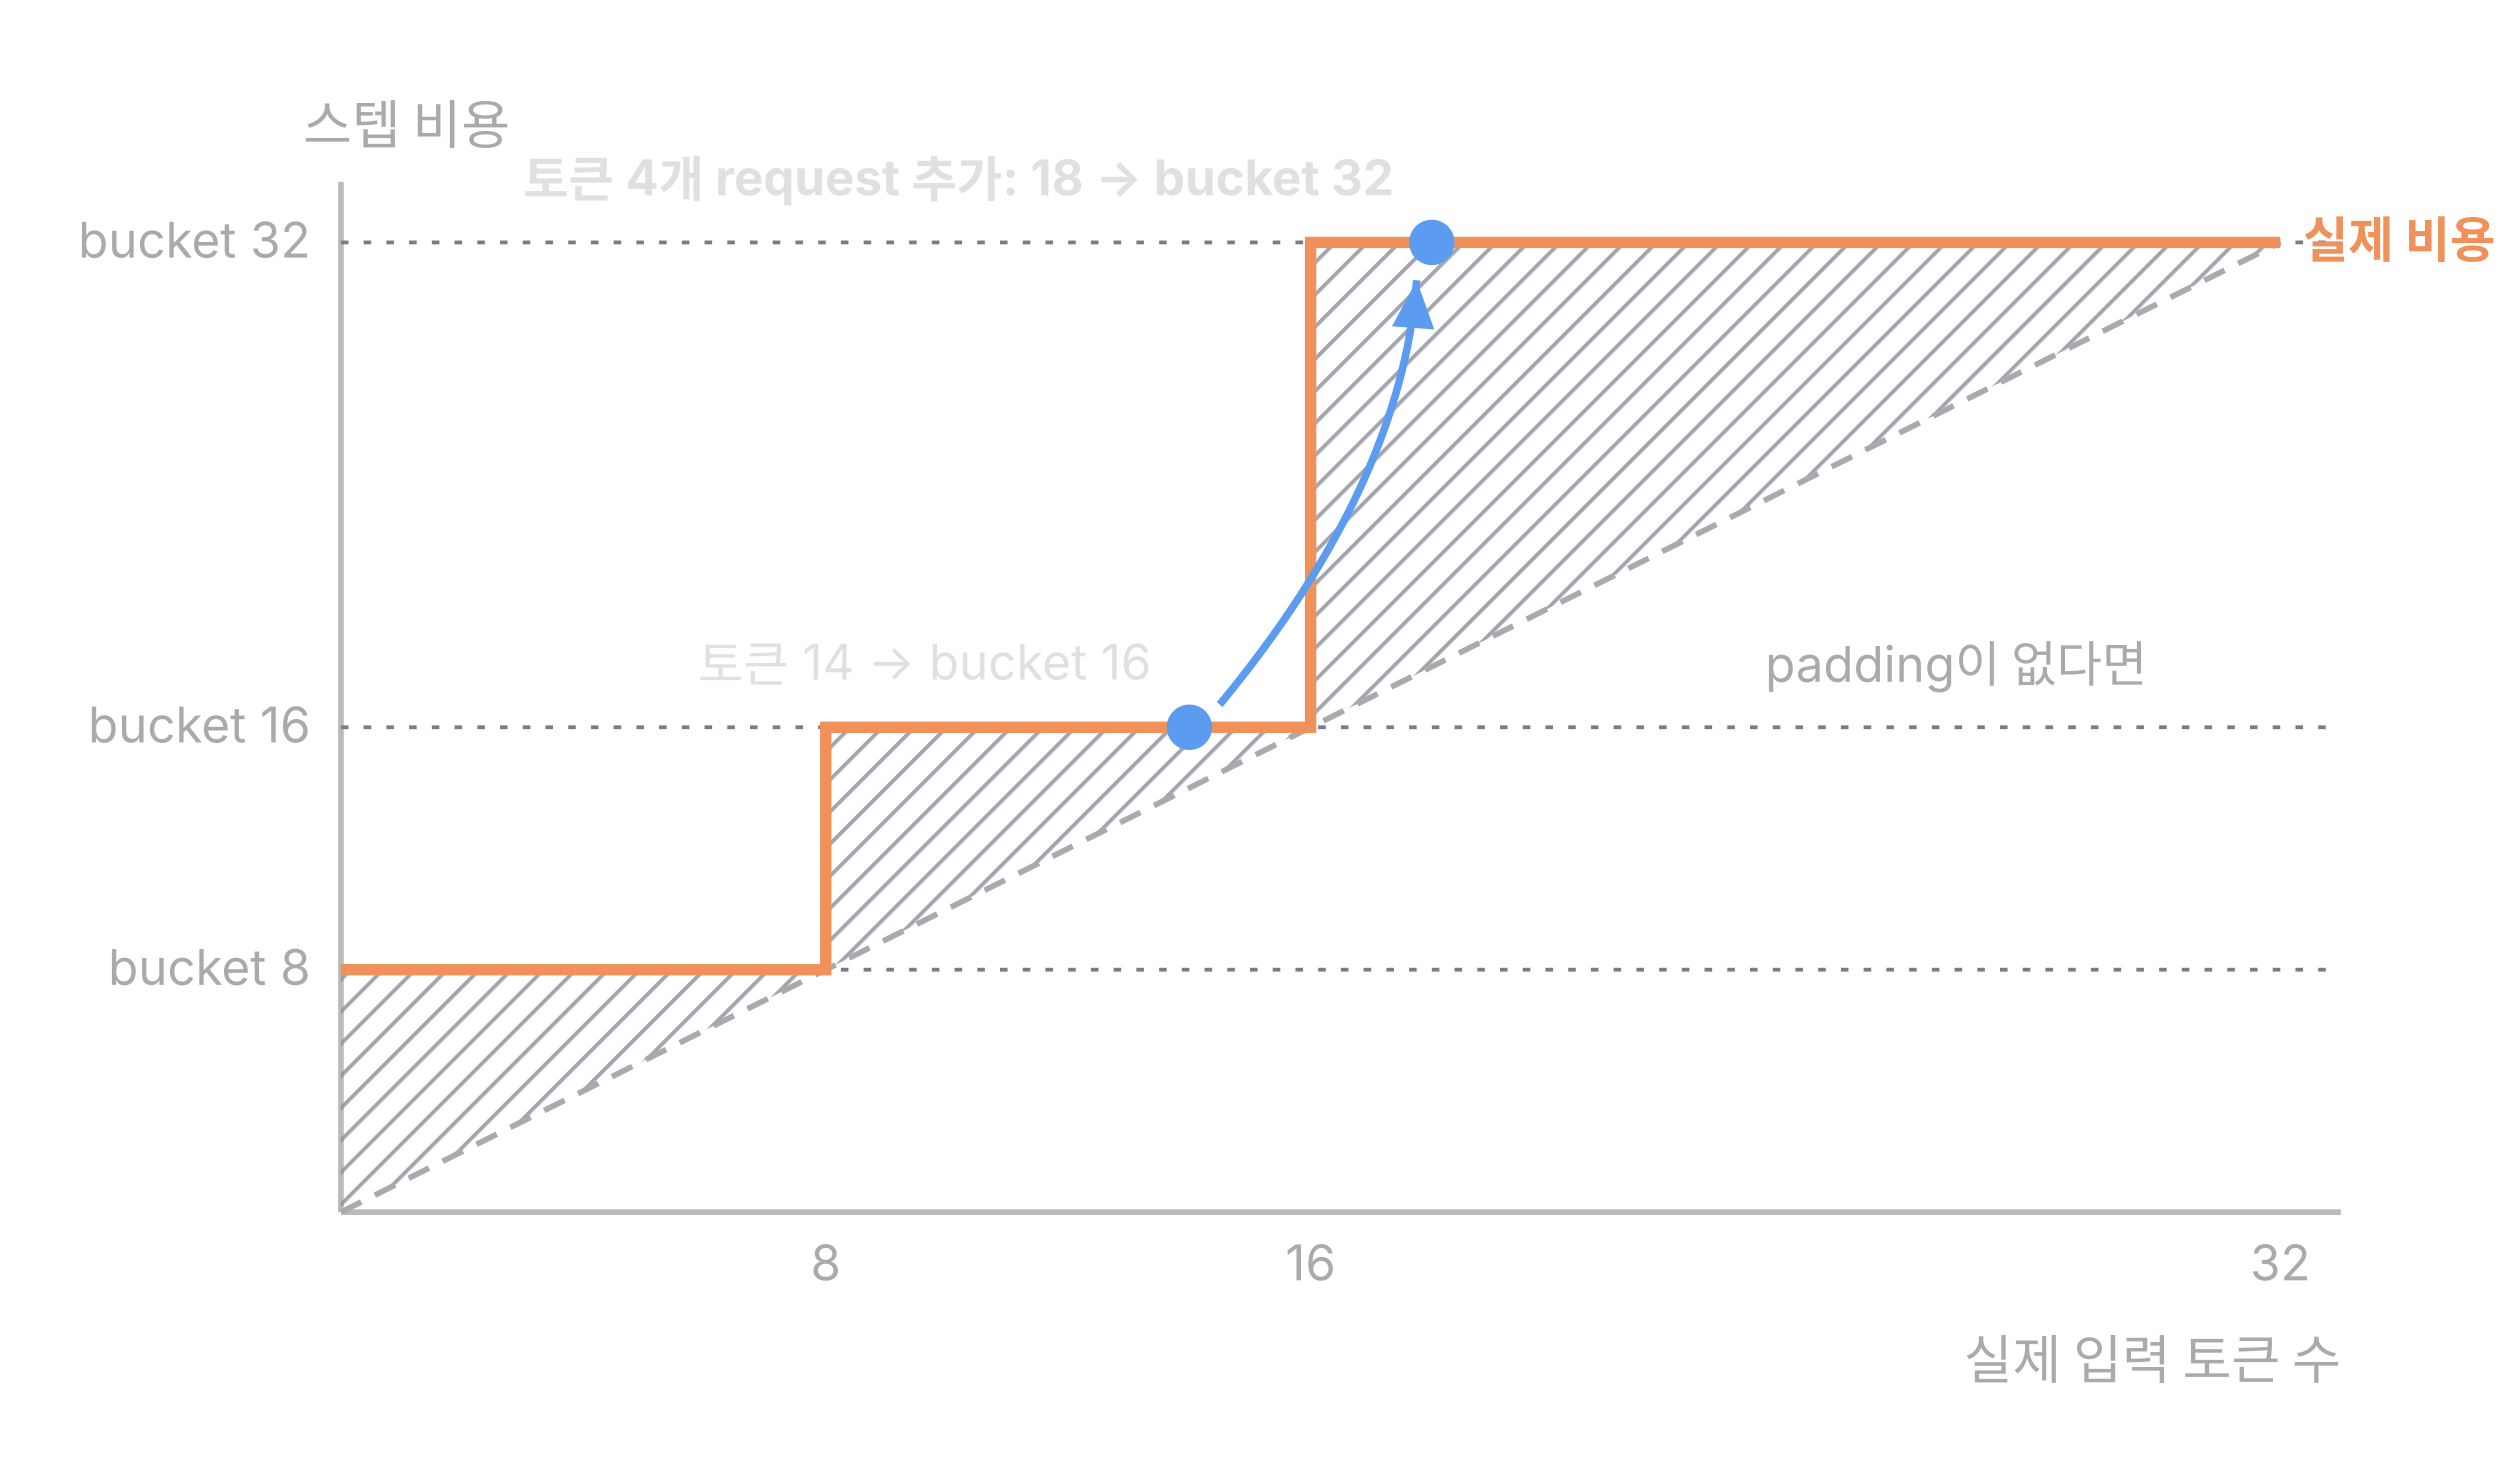
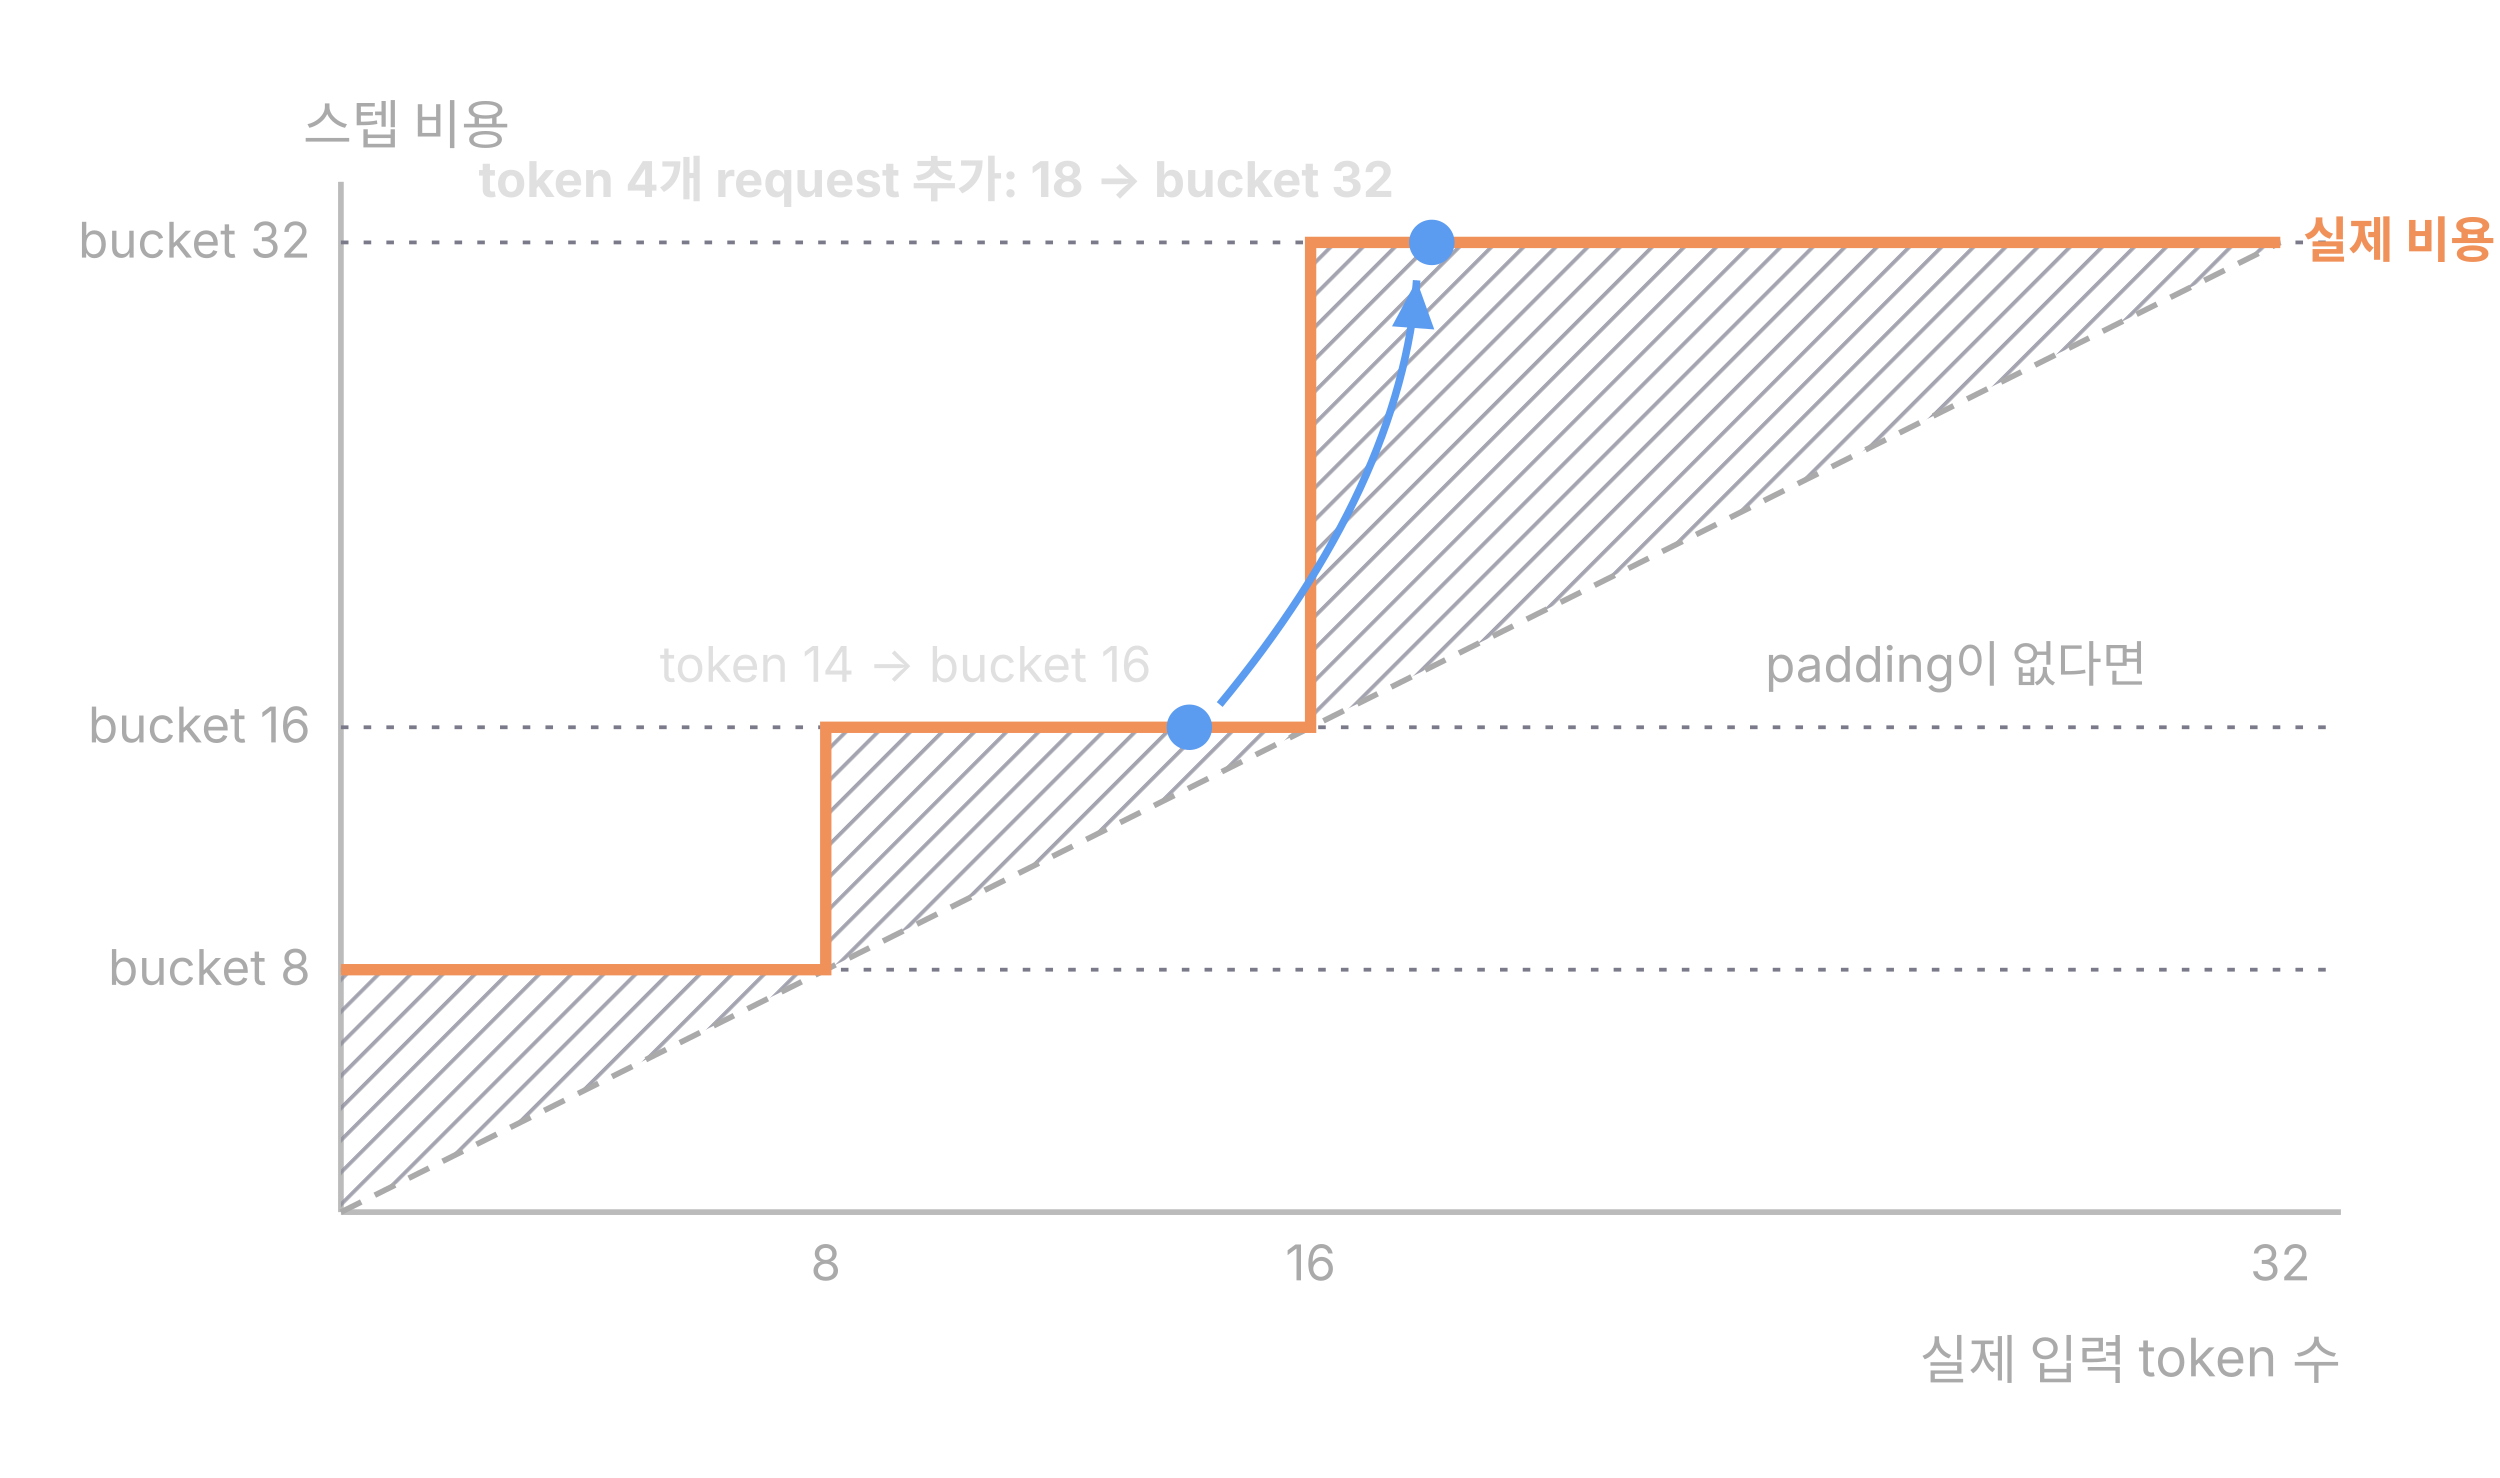
- <svg xmlns="http://www.w3.org/2000/svg" viewBox="0 0 660 390" role="img" aria-label="실제 토큰 수에 따른 스텝 비용 계단. 14 토큰은 bucket 16, 4 토큰 request를 더하면 bucket 32로 넘어간다">
+ <svg xmlns="http://www.w3.org/2000/svg" viewBox="0 0 660 390" role="img" aria-label="실제 token 수에 따른 스텝 비용 계단. 14 token은 bucket 16, 4 token request를 더하면 bucket 32로 넘어간다">
  <defs>
    <pattern id="hatch" width="6" height="6" patternUnits="userSpaceOnUse" patternTransform="rotate(45)">
      <line x1="0" y1="0" x2="0" y2="6" stroke="#8a8a9a" stroke-width="2" />
    </pattern>
  </defs>
  <defs>
    <marker id="arr" viewBox="0 0 10 10" refX="9" refY="5" markerWidth="7" markerHeight="7" orient="auto">
      <path d="M0,1 L9,5 L0,9 Z" fill="#5b9bf0" />
    </marker>
  </defs>
  <style>text{font-family:Pretendard,'Noto Sans KR',Inter,Helvetica,Arial,sans-serif;fill:#e0e0e0} .sub{fill:#aaa}</style>
  <line x1="90" y1="320" x2="618" y2="320" stroke="#bbb" stroke-width="1.5" />
  <line x1="90" y1="320" x2="90" y2="48" stroke="#bbb" stroke-width="1.5" />
-   <text class="sub" x="618" y="364" font-size="14" text-anchor="end">실제 입력 토큰 수</text>
+   <text class="sub" x="618" y="364" font-size="14" text-anchor="end">실제 입력 token 수</text>
  <text class="sub" x="80" y="38" font-size="14" text-anchor="start">스텝 비용</text>
  <text class="sub" x="218" y="338" font-size="13" text-anchor="middle">8</text>
  <text class="sub" x="82" y="260" font-size="13" text-anchor="end">bucket 8</text>
  <line x1="90" y1="256" x2="618" y2="256" stroke="#7a7a8a" stroke-width="1" stroke-dasharray="2 4" />
  <text class="sub" x="346" y="338" font-size="13" text-anchor="middle">16</text>
  <text class="sub" x="82" y="196" font-size="13" text-anchor="end">bucket 16</text>
  <line x1="90" y1="192" x2="618" y2="192" stroke="#7a7a8a" stroke-width="1" stroke-dasharray="2 4" />
  <text class="sub" x="602" y="338" font-size="13" text-anchor="middle">32</text>
  <text class="sub" x="82" y="68" font-size="13" text-anchor="end">bucket 32</text>
  <line x1="90" y1="64" x2="618" y2="64" stroke="#7a7a8a" stroke-width="1" stroke-dasharray="2 4" />
  <polygon points="90,320 90,256 218,256 218,192 346,192 346,64 602,64 602,64" fill="url(#hatch)" opacity="0.8" />
  <line x1="90" y1="320" x2="602" y2="64" stroke="#aaa" stroke-width="1.5" stroke-dasharray="6 4" />
  <text class="sub" x="466.0" y="180.0" font-size="13" text-anchor="start">padding이 없다면</text>
  <polyline points="90,256 90,256 218,256 218,192 346,192 346,64 602,64" fill="none" stroke="#f0915a" stroke-width="3" />
  <text x="608" y="68" font-size="13" text-anchor="start" font-weight="bold" style="fill:#f0915a">실제 비용</text>
  <circle cx="314" cy="192" r="6" fill="#5b9bf0" />
  <circle cx="378" cy="64" r="6" fill="#5b9bf0" />
-   <text x="304" y="180" font-size="13" text-anchor="end">토큰 14 → bucket 16</text>
+   <text x="304" y="180" font-size="13" text-anchor="end">token 14 → bucket 16</text>
  <path d="M322,186 Q370.0,128 374,74" fill="none" stroke="#5b9bf0" stroke-width="2" marker-end="url(#arr)" />
-   <text x="368" y="52" font-size="13" text-anchor="end" font-weight="bold">토큰 4개 request 추가: 18 → bucket 32</text>
+   <text x="368" y="52" font-size="13" text-anchor="end" font-weight="bold">token 4개 request 추가: 18 → bucket 32</text>
</svg>
